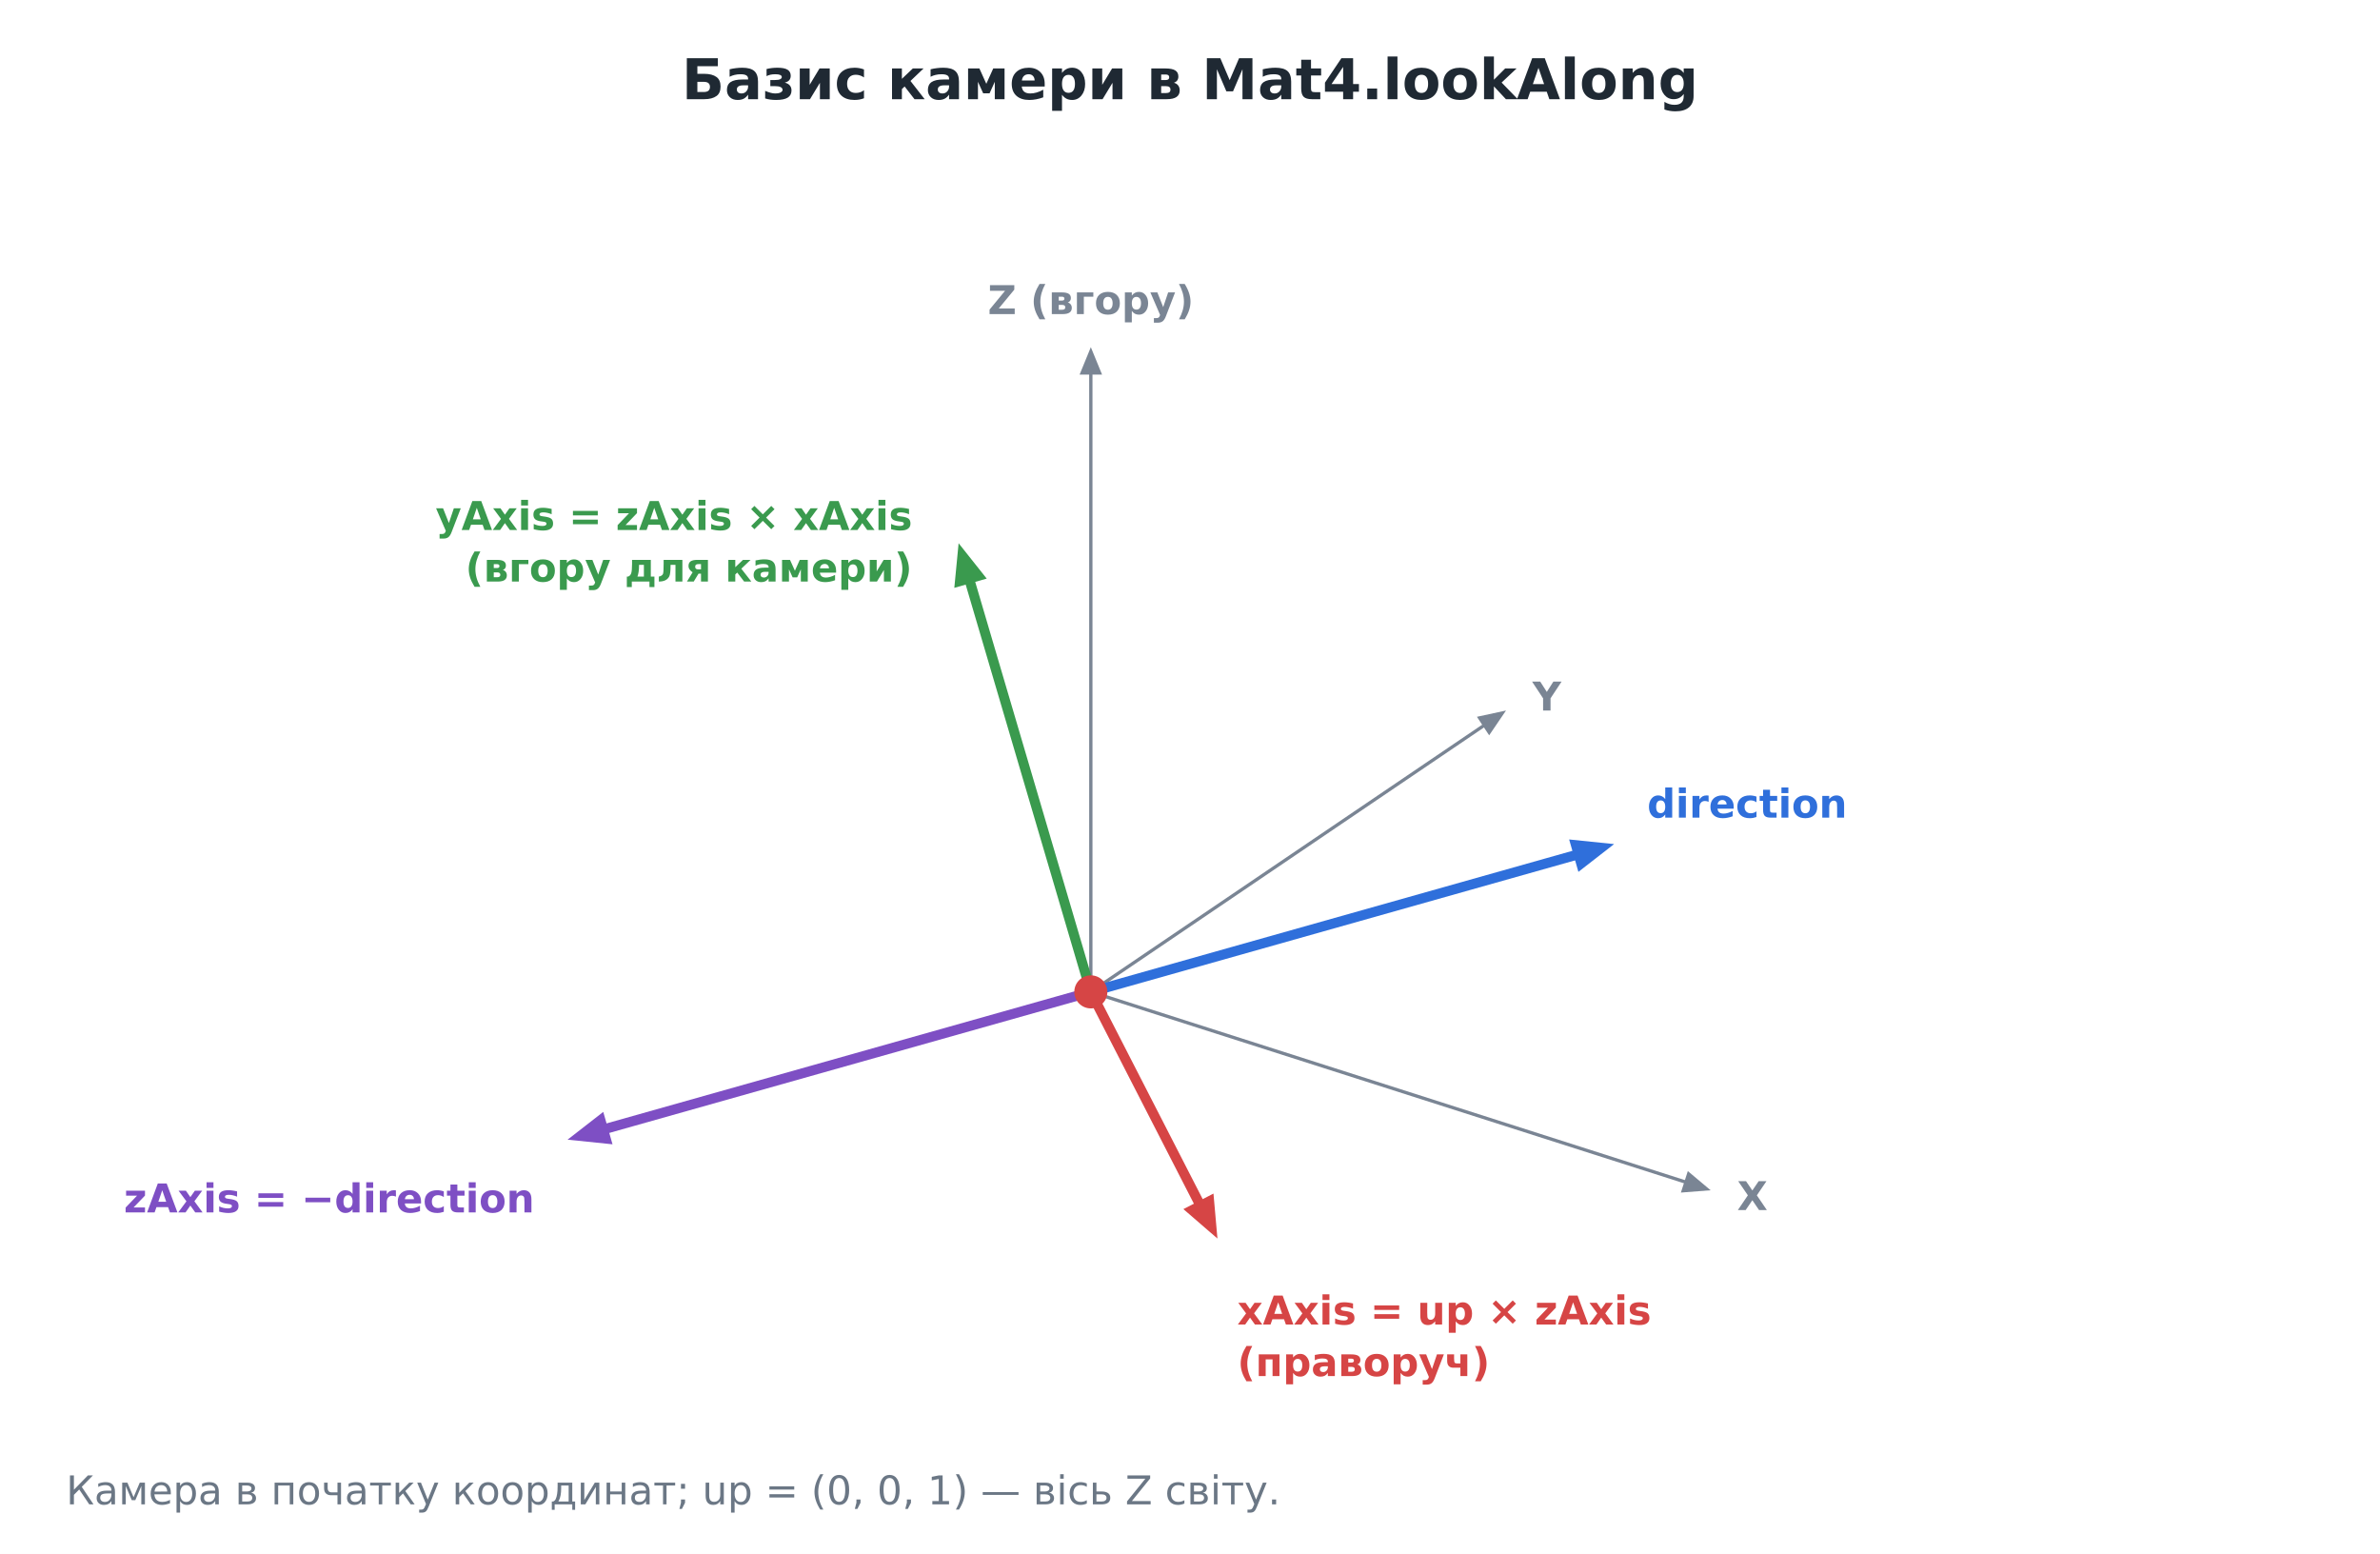
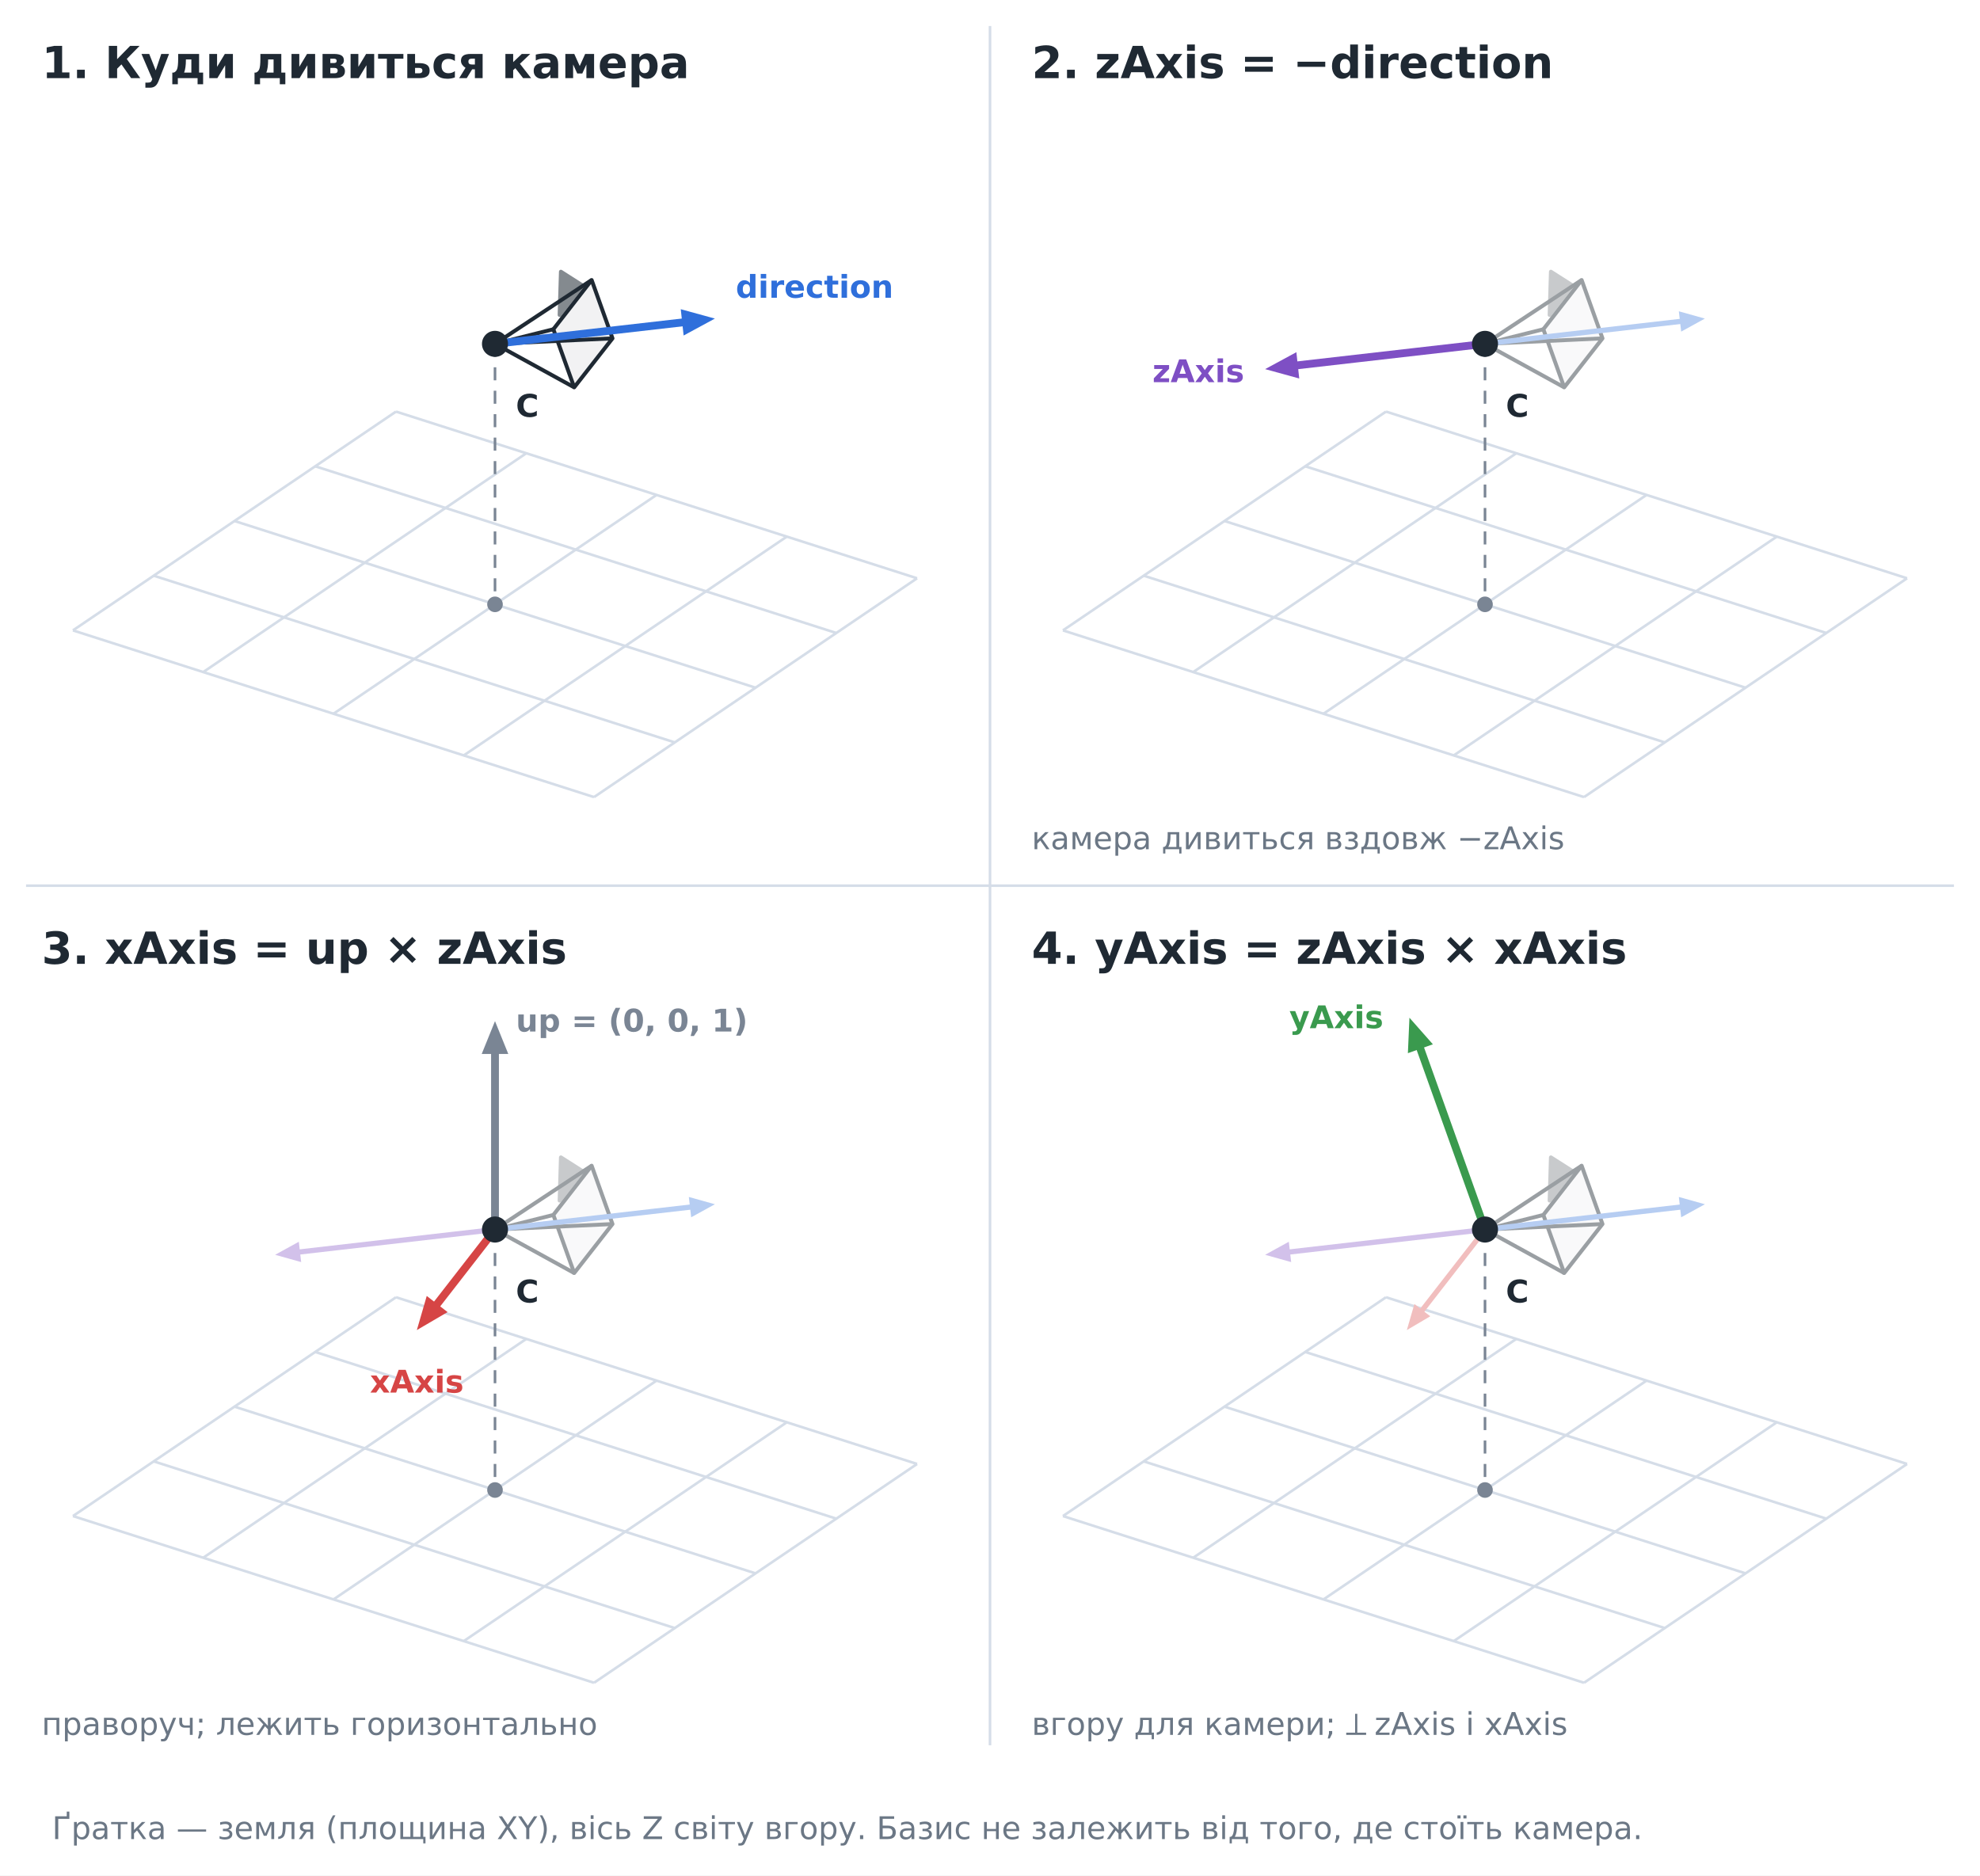
- <svg xmlns="http://www.w3.org/2000/svg" width="720" height="470" viewBox="0 0 720 470" font-family="DejaVu Sans, Verdana, Geneva, sans-serif" fill="#1f2933" role="img" aria-label="Осі світу і базис камери в Mat4.lookAlong">
-   <rect width="720" height="470" fill="#ffffff" />
-   <text x="360" y="30" font-size="17" font-weight="bold" text-anchor="middle" textLength="307.6" lengthAdjust="spacingAndGlyphs">Базис камери в Mat4.lookAlong</text>
-   <path d="M517.5,360 L508.5,360.7 L510.6,354.2 Z" fill="#7a8594" />
-   <path d="M330,300 L511.1,357.9" fill="none" stroke="#7a8594" stroke-width="1" stroke-linejoin="round" stroke-linecap="butt" />
-   <text x="525.5" y="366" font-size="12" font-weight="bold" fill="#7a8594" textLength="9.3" lengthAdjust="spacingAndGlyphs">X</text>
-   <path d="M455.6,214.9 L450.5,222.4 L446.8,216.8 Z" fill="#7a8594" />
-   <path d="M330,300 L450,218.7" fill="none" stroke="#7a8594" stroke-width="1" stroke-linejoin="round" stroke-linecap="butt" />
-   <text x="463.6" y="214.9" font-size="12" font-weight="bold" fill="#7a8594" textLength="8.7" lengthAdjust="spacingAndGlyphs">Y</text>
-   <path d="M330,105 L333.4,113.3 L326.6,113.3 Z" fill="#7a8594" />
-   <path d="M330,300 L330,111.8" fill="none" stroke="#7a8594" stroke-width="1" stroke-linejoin="round" stroke-linecap="butt" />
-   <text x="330" y="95" font-size="12" font-weight="bold" text-anchor="middle" fill="#7a8594" textLength="62.4" lengthAdjust="spacingAndGlyphs">Z (вгору)</text>
-   <path d="M488.3,255.3 L477.5,263.7 L474.7,253.9 Z" fill="#2f6fdb" />
-   <path d="M330,300 L478.5,258.1" fill="none" stroke="#2f6fdb" stroke-width="3" stroke-linejoin="round" stroke-linecap="butt" />
-   <path d="M171.7,344.7 L182.5,336.3 L185.3,346.1 Z" fill="#7e4fc4" />
-   <path d="M330,300 L181.5,341.9" fill="none" stroke="#7e4fc4" stroke-width="3" stroke-linejoin="round" stroke-linecap="butt" />
-   <path d="M368.3,374.6 L358,365.7 L367.1,361 Z" fill="#d64545" />
-   <path d="M330,300 L363.6,365.5" fill="none" stroke="#d64545" stroke-width="3" stroke-linejoin="round" stroke-linecap="butt" />
-   <path d="M290,164.3 L298.5,175 L288.7,177.8 Z" fill="#3a9a4e" />
-   <path d="M330,300 L292.9,174.1" fill="none" stroke="#3a9a4e" stroke-width="3" stroke-linejoin="round" stroke-linecap="butt" />
-   <circle cx="330" cy="300" r="5" fill="#d64545" />
-   <text x="498.3" y="247.3" font-size="12" font-weight="bold" fill="#2f6fdb" textLength="60.5" lengthAdjust="spacingAndGlyphs">direction</text>
-   <text x="161.7" y="366.7" font-size="12" font-weight="bold" text-anchor="end" fill="#7e4fc4" textLength="124.3" lengthAdjust="spacingAndGlyphs">zAxis = −direction</text>
-   <text x="374.3" y="400.6" font-size="12" font-weight="bold" fill="#d64545" textLength="125.3" lengthAdjust="spacingAndGlyphs">xAxis = up × zAxis</text>
-   <text x="374.3" y="416.2" font-size="12" font-weight="bold" fill="#d64545" textLength="76.4" lengthAdjust="spacingAndGlyphs">(праворуч)</text>
-   <text x="276" y="160.3" font-size="12" font-weight="bold" text-anchor="end" fill="#3a9a4e" textLength="144.2" lengthAdjust="spacingAndGlyphs">yAxis = zAxis × xAxis</text>
-   <text x="276" y="175.9" font-size="12" font-weight="bold" text-anchor="end" fill="#3a9a4e" textLength="135.2" lengthAdjust="spacingAndGlyphs">(вгору для камери)</text>
-   <text x="20" y="455" font-size="12" fill="#6b7785" textLength="367.4" lengthAdjust="spacingAndGlyphs">Камера в початку координат; up = (0, 0, 1) — вісь Z світу.</text>
+ <svg xmlns="http://www.w3.org/2000/svg" width="760" height="720" viewBox="0 0 760 720" font-family="DejaVu Sans, Verdana, Geneva, sans-serif" fill="#1f2933" role="img" aria-label="Базис камери в Mat4.lookAlong, крок за кроком">
+   <rect width="760" height="720" fill="#ffffff" />
+   <path d="M28,242 L152,158" fill="none" stroke="#d5dde8" stroke-width="1" stroke-linejoin="round" stroke-linecap="butt" />
+   <path d="M28,242 L228,306" fill="none" stroke="#d5dde8" stroke-width="1" stroke-linejoin="round" stroke-linecap="butt" />
+   <path d="M78,258 L202,174" fill="none" stroke="#d5dde8" stroke-width="1" stroke-linejoin="round" stroke-linecap="butt" />
+   <path d="M59,221 L259,285" fill="none" stroke="#d5dde8" stroke-width="1" stroke-linejoin="round" stroke-linecap="butt" />
+   <path d="M128,274 L252,190" fill="none" stroke="#d5dde8" stroke-width="1" stroke-linejoin="round" stroke-linecap="butt" />
+   <path d="M90,200 L290,264" fill="none" stroke="#d5dde8" stroke-width="1" stroke-linejoin="round" stroke-linecap="butt" />
+   <path d="M178,290 L302,206" fill="none" stroke="#d5dde8" stroke-width="1" stroke-linejoin="round" stroke-linecap="butt" />
+   <path d="M121,179 L321,243" fill="none" stroke="#d5dde8" stroke-width="1" stroke-linejoin="round" stroke-linecap="butt" />
+   <path d="M228,306 L352,222" fill="none" stroke="#d5dde8" stroke-width="1" stroke-linejoin="round" stroke-linecap="butt" />
+   <path d="M152,158 L352,222" fill="none" stroke="#d5dde8" stroke-width="1" stroke-linejoin="round" stroke-linecap="butt" />
+   <path d="M190,132 L190,232" fill="none" stroke="#7a8594" stroke-width="1" stroke-linejoin="round" stroke-linecap="butt" stroke-dasharray="5 4" />
+   <circle cx="190" cy="232" r="3" fill="#7a8594" />
+   <path d="M235.1,129.9 L220.4,148.7 L212.4,126.4 L227.1,107.5 Z" fill="#1f2933" opacity="0.06" />
+   <path d="M235.1,129.9 L220.4,148.7 L212.4,126.4 L227.1,107.5 Z" fill="none" stroke="#1f2933" stroke-width="1.5" stroke-linejoin="round" stroke-linecap="round" />
+   <path d="M190,132 L235.1,129.9" fill="none" stroke="#1f2933" stroke-width="1.5" stroke-linejoin="round" stroke-linecap="butt" />
+   <path d="M190,132 L220.4,148.7" fill="none" stroke="#1f2933" stroke-width="1.5" stroke-linejoin="round" stroke-linecap="butt" />
+   <path d="M190,132 L212.4,126.4" fill="none" stroke="#1f2933" stroke-width="1.5" stroke-linejoin="round" stroke-linecap="butt" />
+   <path d="M190,132 L227.1,107.5" fill="none" stroke="#1f2933" stroke-width="1.5" stroke-linejoin="round" stroke-linecap="butt" />
+   <path d="M223.6,109.6 L214.8,120.9 L215.3,104.3 Z" fill="#1f2933" stroke="#1f2933" stroke-width="1.5" stroke-linejoin="round" stroke-linecap="round" opacity="0.55" />
+   <text x="16" y="30" font-size="17" font-weight="bold" textLength="248.6" lengthAdjust="spacingAndGlyphs">1. Куди дивиться камера</text>
+   <path d="M274.4,122.3 L262.4,128.8 L261.3,118.7 Z" fill="#2f6fdb" />
+   <path d="M190,132 L264.3,123.5" fill="none" stroke="#2f6fdb" stroke-width="3" stroke-linejoin="round" stroke-linecap="butt" />
+   <circle cx="190" cy="132" r="5" fill="#1f2933" />
+   <text x="198" y="160" font-size="12" font-weight="bold" textLength="8.8" lengthAdjust="spacingAndGlyphs">C</text>
+   <text x="282.4" y="114.3" font-size="12" font-weight="bold" fill="#2f6fdb" textLength="60.5" lengthAdjust="spacingAndGlyphs">direction</text>
+   <path d="M408,242 L532,158" fill="none" stroke="#d5dde8" stroke-width="1" stroke-linejoin="round" stroke-linecap="butt" />
+   <path d="M408,242 L608,306" fill="none" stroke="#d5dde8" stroke-width="1" stroke-linejoin="round" stroke-linecap="butt" />
+   <path d="M458,258 L582,174" fill="none" stroke="#d5dde8" stroke-width="1" stroke-linejoin="round" stroke-linecap="butt" />
+   <path d="M439,221 L639,285" fill="none" stroke="#d5dde8" stroke-width="1" stroke-linejoin="round" stroke-linecap="butt" />
+   <path d="M508,274 L632,190" fill="none" stroke="#d5dde8" stroke-width="1" stroke-linejoin="round" stroke-linecap="butt" />
+   <path d="M470,200 L670,264" fill="none" stroke="#d5dde8" stroke-width="1" stroke-linejoin="round" stroke-linecap="butt" />
+   <path d="M558,290 L682,206" fill="none" stroke="#d5dde8" stroke-width="1" stroke-linejoin="round" stroke-linecap="butt" />
+   <path d="M501,179 L701,243" fill="none" stroke="#d5dde8" stroke-width="1" stroke-linejoin="round" stroke-linecap="butt" />
+   <path d="M608,306 L732,222" fill="none" stroke="#d5dde8" stroke-width="1" stroke-linejoin="round" stroke-linecap="butt" />
+   <path d="M532,158 L732,222" fill="none" stroke="#d5dde8" stroke-width="1" stroke-linejoin="round" stroke-linecap="butt" />
+   <path d="M570,132 L570,232" fill="none" stroke="#7a8594" stroke-width="1" stroke-linejoin="round" stroke-linecap="butt" stroke-dasharray="5 4" />
+   <circle cx="570" cy="232" r="3" fill="#7a8594" />
+   <path d="M615.1,129.9 L600.4,148.7 L592.4,126.4 L607.1,107.5 Z" fill="#9a9fa3" opacity="0.06" />
+   <path d="M615.1,129.9 L600.4,148.7 L592.4,126.4 L607.1,107.5 Z" fill="none" stroke="#9a9fa3" stroke-width="1.5" stroke-linejoin="round" stroke-linecap="round" />
+   <path d="M570,132 L615.1,129.9" fill="none" stroke="#9a9fa3" stroke-width="1.5" stroke-linejoin="round" stroke-linecap="butt" />
+   <path d="M570,132 L600.4,148.7" fill="none" stroke="#9a9fa3" stroke-width="1.5" stroke-linejoin="round" stroke-linecap="butt" />
+   <path d="M570,132 L592.4,126.4" fill="none" stroke="#9a9fa3" stroke-width="1.5" stroke-linejoin="round" stroke-linecap="butt" />
+   <path d="M570,132 L607.1,107.5" fill="none" stroke="#9a9fa3" stroke-width="1.5" stroke-linejoin="round" stroke-linecap="butt" />
+   <path d="M603.6,109.6 L594.8,120.9 L595.3,104.3 Z" fill="#9a9fa3" stroke="#9a9fa3" stroke-width="1.5" stroke-linejoin="round" stroke-linecap="round" opacity="0.55" />
+   <text x="396" y="30" font-size="17" font-weight="bold" textLength="200.2" lengthAdjust="spacingAndGlyphs">2. zAxis = −direction</text>
+   <path d="M654.4,122.3 L645.3,127.3 L644.4,119.5 Z" fill="#b6cdf2" />
+   <path d="M570,132 L646.6,123.2" fill="none" stroke="#b6cdf2" stroke-width="2" stroke-linejoin="round" stroke-linecap="butt" />
+   <path d="M485.6,141.7 L497.6,135.2 L498.7,145.3 Z" fill="#7e4fc4" />
+   <path d="M570,132 L495.7,140.5" fill="none" stroke="#7e4fc4" stroke-width="3" stroke-linejoin="round" stroke-linecap="butt" />
+   <circle cx="570" cy="132" r="5" fill="#1f2933" />
+   <text x="578" y="160" font-size="12" font-weight="bold" textLength="8.8" lengthAdjust="spacingAndGlyphs">C</text>
+   <text x="477.6" y="146.7" font-size="12" font-weight="bold" text-anchor="end" fill="#7e4fc4" textLength="35.3" lengthAdjust="spacingAndGlyphs">zAxis</text>
+   <text x="396" y="326" font-size="12" fill="#6b7785" textLength="204.6" lengthAdjust="spacingAndGlyphs">камера дивиться вздовж −zAxis</text>
+   <path d="M28,582 L152,498" fill="none" stroke="#d5dde8" stroke-width="1" stroke-linejoin="round" stroke-linecap="butt" />
+   <path d="M28,582 L228,646" fill="none" stroke="#d5dde8" stroke-width="1" stroke-linejoin="round" stroke-linecap="butt" />
+   <path d="M78,598 L202,514" fill="none" stroke="#d5dde8" stroke-width="1" stroke-linejoin="round" stroke-linecap="butt" />
+   <path d="M59,561 L259,625" fill="none" stroke="#d5dde8" stroke-width="1" stroke-linejoin="round" stroke-linecap="butt" />
+   <path d="M128,614 L252,530" fill="none" stroke="#d5dde8" stroke-width="1" stroke-linejoin="round" stroke-linecap="butt" />
+   <path d="M90,540 L290,604" fill="none" stroke="#d5dde8" stroke-width="1" stroke-linejoin="round" stroke-linecap="butt" />
+   <path d="M178,630 L302,546" fill="none" stroke="#d5dde8" stroke-width="1" stroke-linejoin="round" stroke-linecap="butt" />
+   <path d="M121,519 L321,583" fill="none" stroke="#d5dde8" stroke-width="1" stroke-linejoin="round" stroke-linecap="butt" />
+   <path d="M228,646 L352,562" fill="none" stroke="#d5dde8" stroke-width="1" stroke-linejoin="round" stroke-linecap="butt" />
+   <path d="M152,498 L352,562" fill="none" stroke="#d5dde8" stroke-width="1" stroke-linejoin="round" stroke-linecap="butt" />
+   <path d="M190,472 L190,572" fill="none" stroke="#7a8594" stroke-width="1" stroke-linejoin="round" stroke-linecap="butt" stroke-dasharray="5 4" />
+   <circle cx="190" cy="572" r="3" fill="#7a8594" />
+   <path d="M235.1,469.9 L220.4,488.7 L212.4,466.4 L227.1,447.5 Z" fill="#9a9fa3" opacity="0.06" />
+   <path d="M235.1,469.9 L220.4,488.7 L212.4,466.4 L227.1,447.5 Z" fill="none" stroke="#9a9fa3" stroke-width="1.5" stroke-linejoin="round" stroke-linecap="round" />
+   <path d="M190,472 L235.1,469.9" fill="none" stroke="#9a9fa3" stroke-width="1.5" stroke-linejoin="round" stroke-linecap="butt" />
+   <path d="M190,472 L220.4,488.7" fill="none" stroke="#9a9fa3" stroke-width="1.5" stroke-linejoin="round" stroke-linecap="butt" />
+   <path d="M190,472 L212.4,466.4" fill="none" stroke="#9a9fa3" stroke-width="1.5" stroke-linejoin="round" stroke-linecap="butt" />
+   <path d="M190,472 L227.1,447.5" fill="none" stroke="#9a9fa3" stroke-width="1.5" stroke-linejoin="round" stroke-linecap="butt" />
+   <path d="M223.6,449.6 L214.8,460.9 L215.3,444.3 Z" fill="#9a9fa3" stroke="#9a9fa3" stroke-width="1.5" stroke-linejoin="round" stroke-linecap="round" opacity="0.55" />
+   <text x="16" y="370" font-size="17" font-weight="bold" textLength="201.6" lengthAdjust="spacingAndGlyphs">3. xAxis = up × zAxis</text>
+   <path d="M274.4,462.3 L265.3,467.3 L264.4,459.5 Z" fill="#b6cdf2" />
+   <path d="M190,472 L266.6,463.2" fill="none" stroke="#b6cdf2" stroke-width="2" stroke-linejoin="round" stroke-linecap="butt" />
+   <path d="M105.6,481.7 L114.7,476.7 L115.6,484.5 Z" fill="#d2c1ea" />
+   <path d="M190,472 L113.4,480.8" fill="none" stroke="#d2c1ea" stroke-width="2" stroke-linejoin="round" stroke-linecap="butt" />
+   <path d="M190,392 L195.1,404.6 L184.9,404.6 Z" fill="#7a8594" />
+   <path d="M190,472 L190,402.2" fill="none" stroke="#7a8594" stroke-width="3" stroke-linejoin="round" stroke-linecap="butt" />
+   <path d="M160,510.6 L163.8,497.5 L171.8,503.7 Z" fill="#d64545" />
+   <path d="M190,472 L166.3,502.5" fill="none" stroke="#d64545" stroke-width="3" stroke-linejoin="round" stroke-linecap="butt" />
+   <circle cx="190" cy="472" r="5" fill="#1f2933" />
+   <text x="198" y="500" font-size="12" font-weight="bold" textLength="8.8" lengthAdjust="spacingAndGlyphs">C</text>
+   <text x="198" y="396" font-size="12" font-weight="bold" fill="#7a8594" textLength="89.0" lengthAdjust="spacingAndGlyphs">up = (0, 0, 1)</text>
+   <text x="160" y="534.6" font-size="12" font-weight="bold" text-anchor="middle" fill="#d64545" textLength="36.0" lengthAdjust="spacingAndGlyphs">xAxis</text>
+   <text x="16" y="666" font-size="12" fill="#6b7785" textLength="213.4" lengthAdjust="spacingAndGlyphs">праворуч; лежить горизонтально</text>
+   <path d="M408,582 L532,498" fill="none" stroke="#d5dde8" stroke-width="1" stroke-linejoin="round" stroke-linecap="butt" />
+   <path d="M408,582 L608,646" fill="none" stroke="#d5dde8" stroke-width="1" stroke-linejoin="round" stroke-linecap="butt" />
+   <path d="M458,598 L582,514" fill="none" stroke="#d5dde8" stroke-width="1" stroke-linejoin="round" stroke-linecap="butt" />
+   <path d="M439,561 L639,625" fill="none" stroke="#d5dde8" stroke-width="1" stroke-linejoin="round" stroke-linecap="butt" />
+   <path d="M508,614 L632,530" fill="none" stroke="#d5dde8" stroke-width="1" stroke-linejoin="round" stroke-linecap="butt" />
+   <path d="M470,540 L670,604" fill="none" stroke="#d5dde8" stroke-width="1" stroke-linejoin="round" stroke-linecap="butt" />
+   <path d="M558,630 L682,546" fill="none" stroke="#d5dde8" stroke-width="1" stroke-linejoin="round" stroke-linecap="butt" />
+   <path d="M501,519 L701,583" fill="none" stroke="#d5dde8" stroke-width="1" stroke-linejoin="round" stroke-linecap="butt" />
+   <path d="M608,646 L732,562" fill="none" stroke="#d5dde8" stroke-width="1" stroke-linejoin="round" stroke-linecap="butt" />
+   <path d="M532,498 L732,562" fill="none" stroke="#d5dde8" stroke-width="1" stroke-linejoin="round" stroke-linecap="butt" />
+   <path d="M570,472 L570,572" fill="none" stroke="#7a8594" stroke-width="1" stroke-linejoin="round" stroke-linecap="butt" stroke-dasharray="5 4" />
+   <circle cx="570" cy="572" r="3" fill="#7a8594" />
+   <path d="M615.1,469.9 L600.4,488.7 L592.4,466.4 L607.1,447.5 Z" fill="#9a9fa3" opacity="0.06" />
+   <path d="M615.1,469.9 L600.4,488.7 L592.4,466.4 L607.1,447.5 Z" fill="none" stroke="#9a9fa3" stroke-width="1.5" stroke-linejoin="round" stroke-linecap="round" />
+   <path d="M570,472 L615.1,469.9" fill="none" stroke="#9a9fa3" stroke-width="1.5" stroke-linejoin="round" stroke-linecap="butt" />
+   <path d="M570,472 L600.4,488.7" fill="none" stroke="#9a9fa3" stroke-width="1.5" stroke-linejoin="round" stroke-linecap="butt" />
+   <path d="M570,472 L592.4,466.4" fill="none" stroke="#9a9fa3" stroke-width="1.5" stroke-linejoin="round" stroke-linecap="butt" />
+   <path d="M570,472 L607.1,447.5" fill="none" stroke="#9a9fa3" stroke-width="1.5" stroke-linejoin="round" stroke-linecap="butt" />
+   <path d="M603.6,449.6 L594.8,460.9 L595.3,444.3 Z" fill="#9a9fa3" stroke="#9a9fa3" stroke-width="1.5" stroke-linejoin="round" stroke-linecap="round" opacity="0.55" />
+   <text x="396" y="370" font-size="17" font-weight="bold" textLength="228.5" lengthAdjust="spacingAndGlyphs">4. yAxis = zAxis × xAxis</text>
+   <path d="M654.4,462.3 L645.3,467.3 L644.4,459.5 Z" fill="#b6cdf2" />
+   <path d="M570,472 L646.6,463.2" fill="none" stroke="#b6cdf2" stroke-width="2" stroke-linejoin="round" stroke-linecap="butt" />
+   <path d="M485.6,481.7 L494.7,476.7 L495.6,484.5 Z" fill="#d2c1ea" />
+   <path d="M570,472 L493.4,480.8" fill="none" stroke="#d2c1ea" stroke-width="2" stroke-linejoin="round" stroke-linecap="butt" />
+   <path d="M540,510.6 L542.9,500.6 L549,505.3 Z" fill="#f1bebe" />
+   <path d="M570,472 L544.8,504.4" fill="none" stroke="#f1bebe" stroke-width="2" stroke-linejoin="round" stroke-linecap="butt" />
+   <path d="M541,390.7 L550,400.9 L540.4,404.3 Z" fill="#3a9a4e" />
+   <path d="M570,472 L544.4,400.4" fill="none" stroke="#3a9a4e" stroke-width="3" stroke-linejoin="round" stroke-linecap="butt" />
+   <circle cx="570" cy="472" r="5" fill="#1f2933" />
+   <text x="578" y="500" font-size="12" font-weight="bold" textLength="8.8" lengthAdjust="spacingAndGlyphs">C</text>
+   <text x="531" y="394.7" font-size="12" font-weight="bold" text-anchor="end" fill="#3a9a4e" textLength="36.1" lengthAdjust="spacingAndGlyphs">yAxis</text>
+   <text x="396" y="666" font-size="12" fill="#6b7785" textLength="205.8" lengthAdjust="spacingAndGlyphs">вгору для камери; ⟂ zAxis і xAxis</text>
+   <path d="M380,10 L380,670" fill="none" stroke="#d5dde8" stroke-width="1" stroke-linejoin="round" stroke-linecap="butt" />
+   <path d="M10,340 L750,340" fill="none" stroke="#d5dde8" stroke-width="1" stroke-linejoin="round" stroke-linecap="butt" />
+   <text x="20" y="706" font-size="12" fill="#6b7785" textLength="610.7" lengthAdjust="spacingAndGlyphs">Ґратка — земля (площина XY), вісь Z світу вгору. Базис не залежить від того, де стоїть камера.</text>
</svg>
